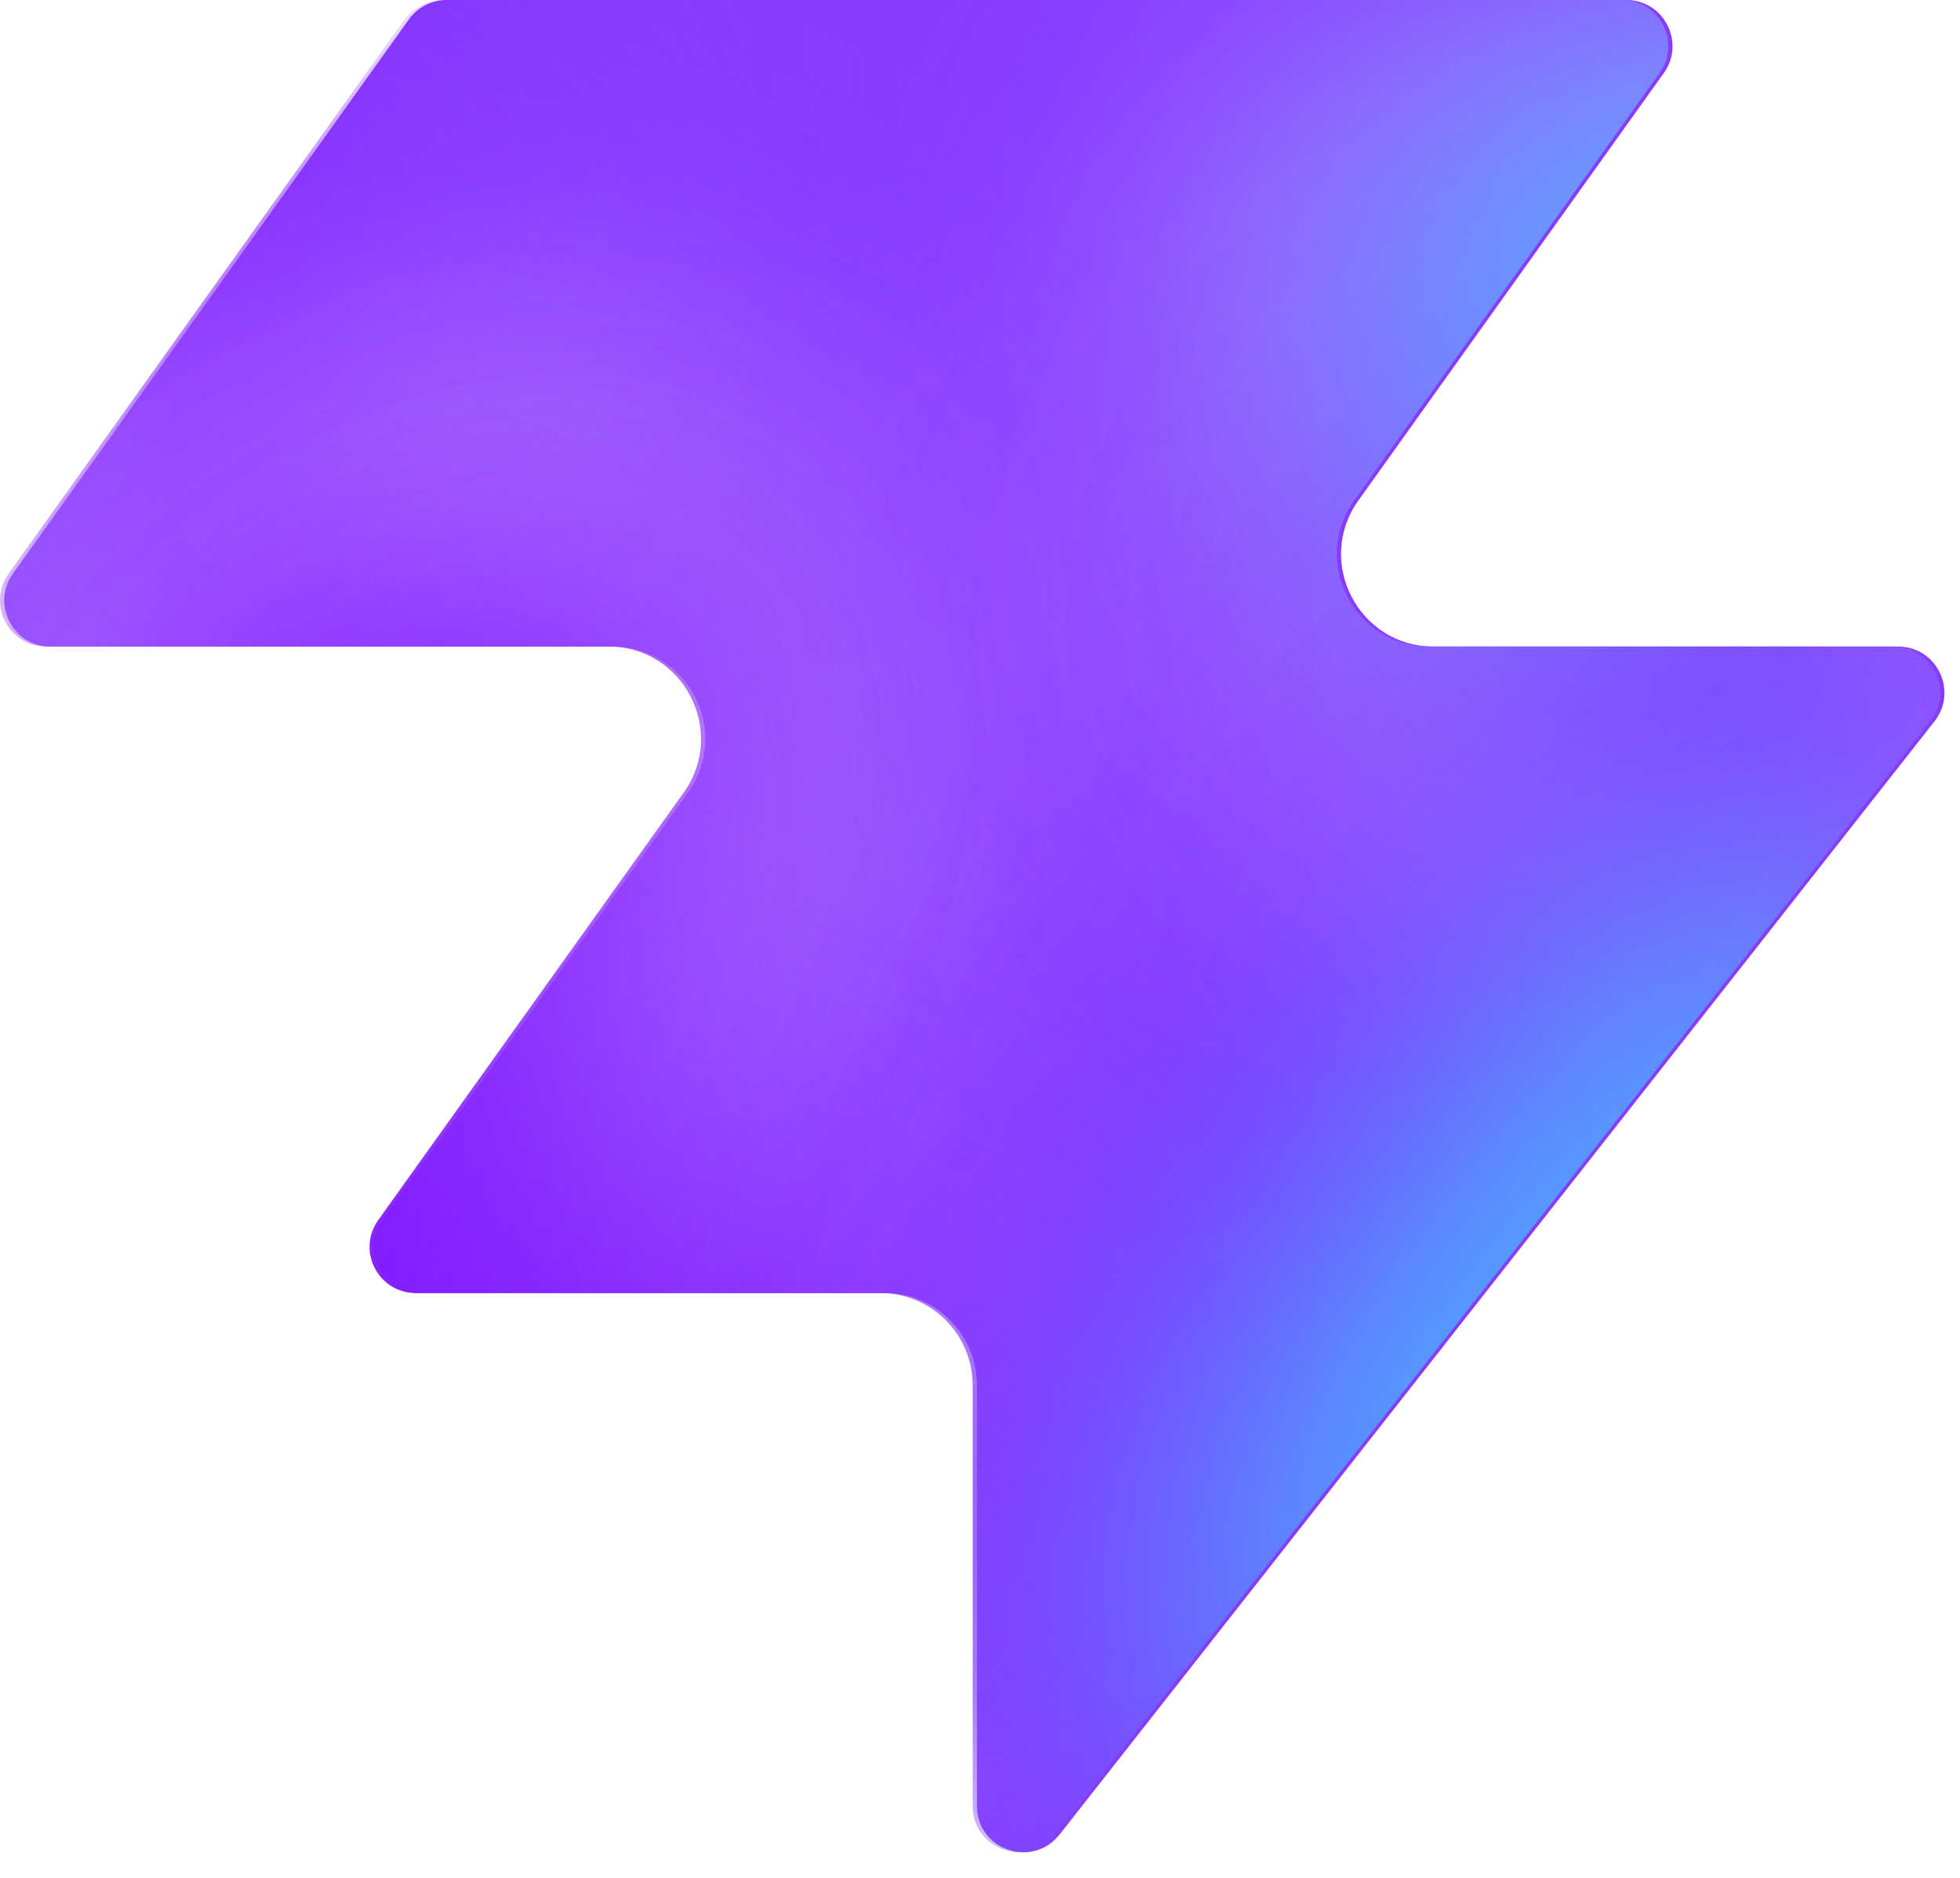
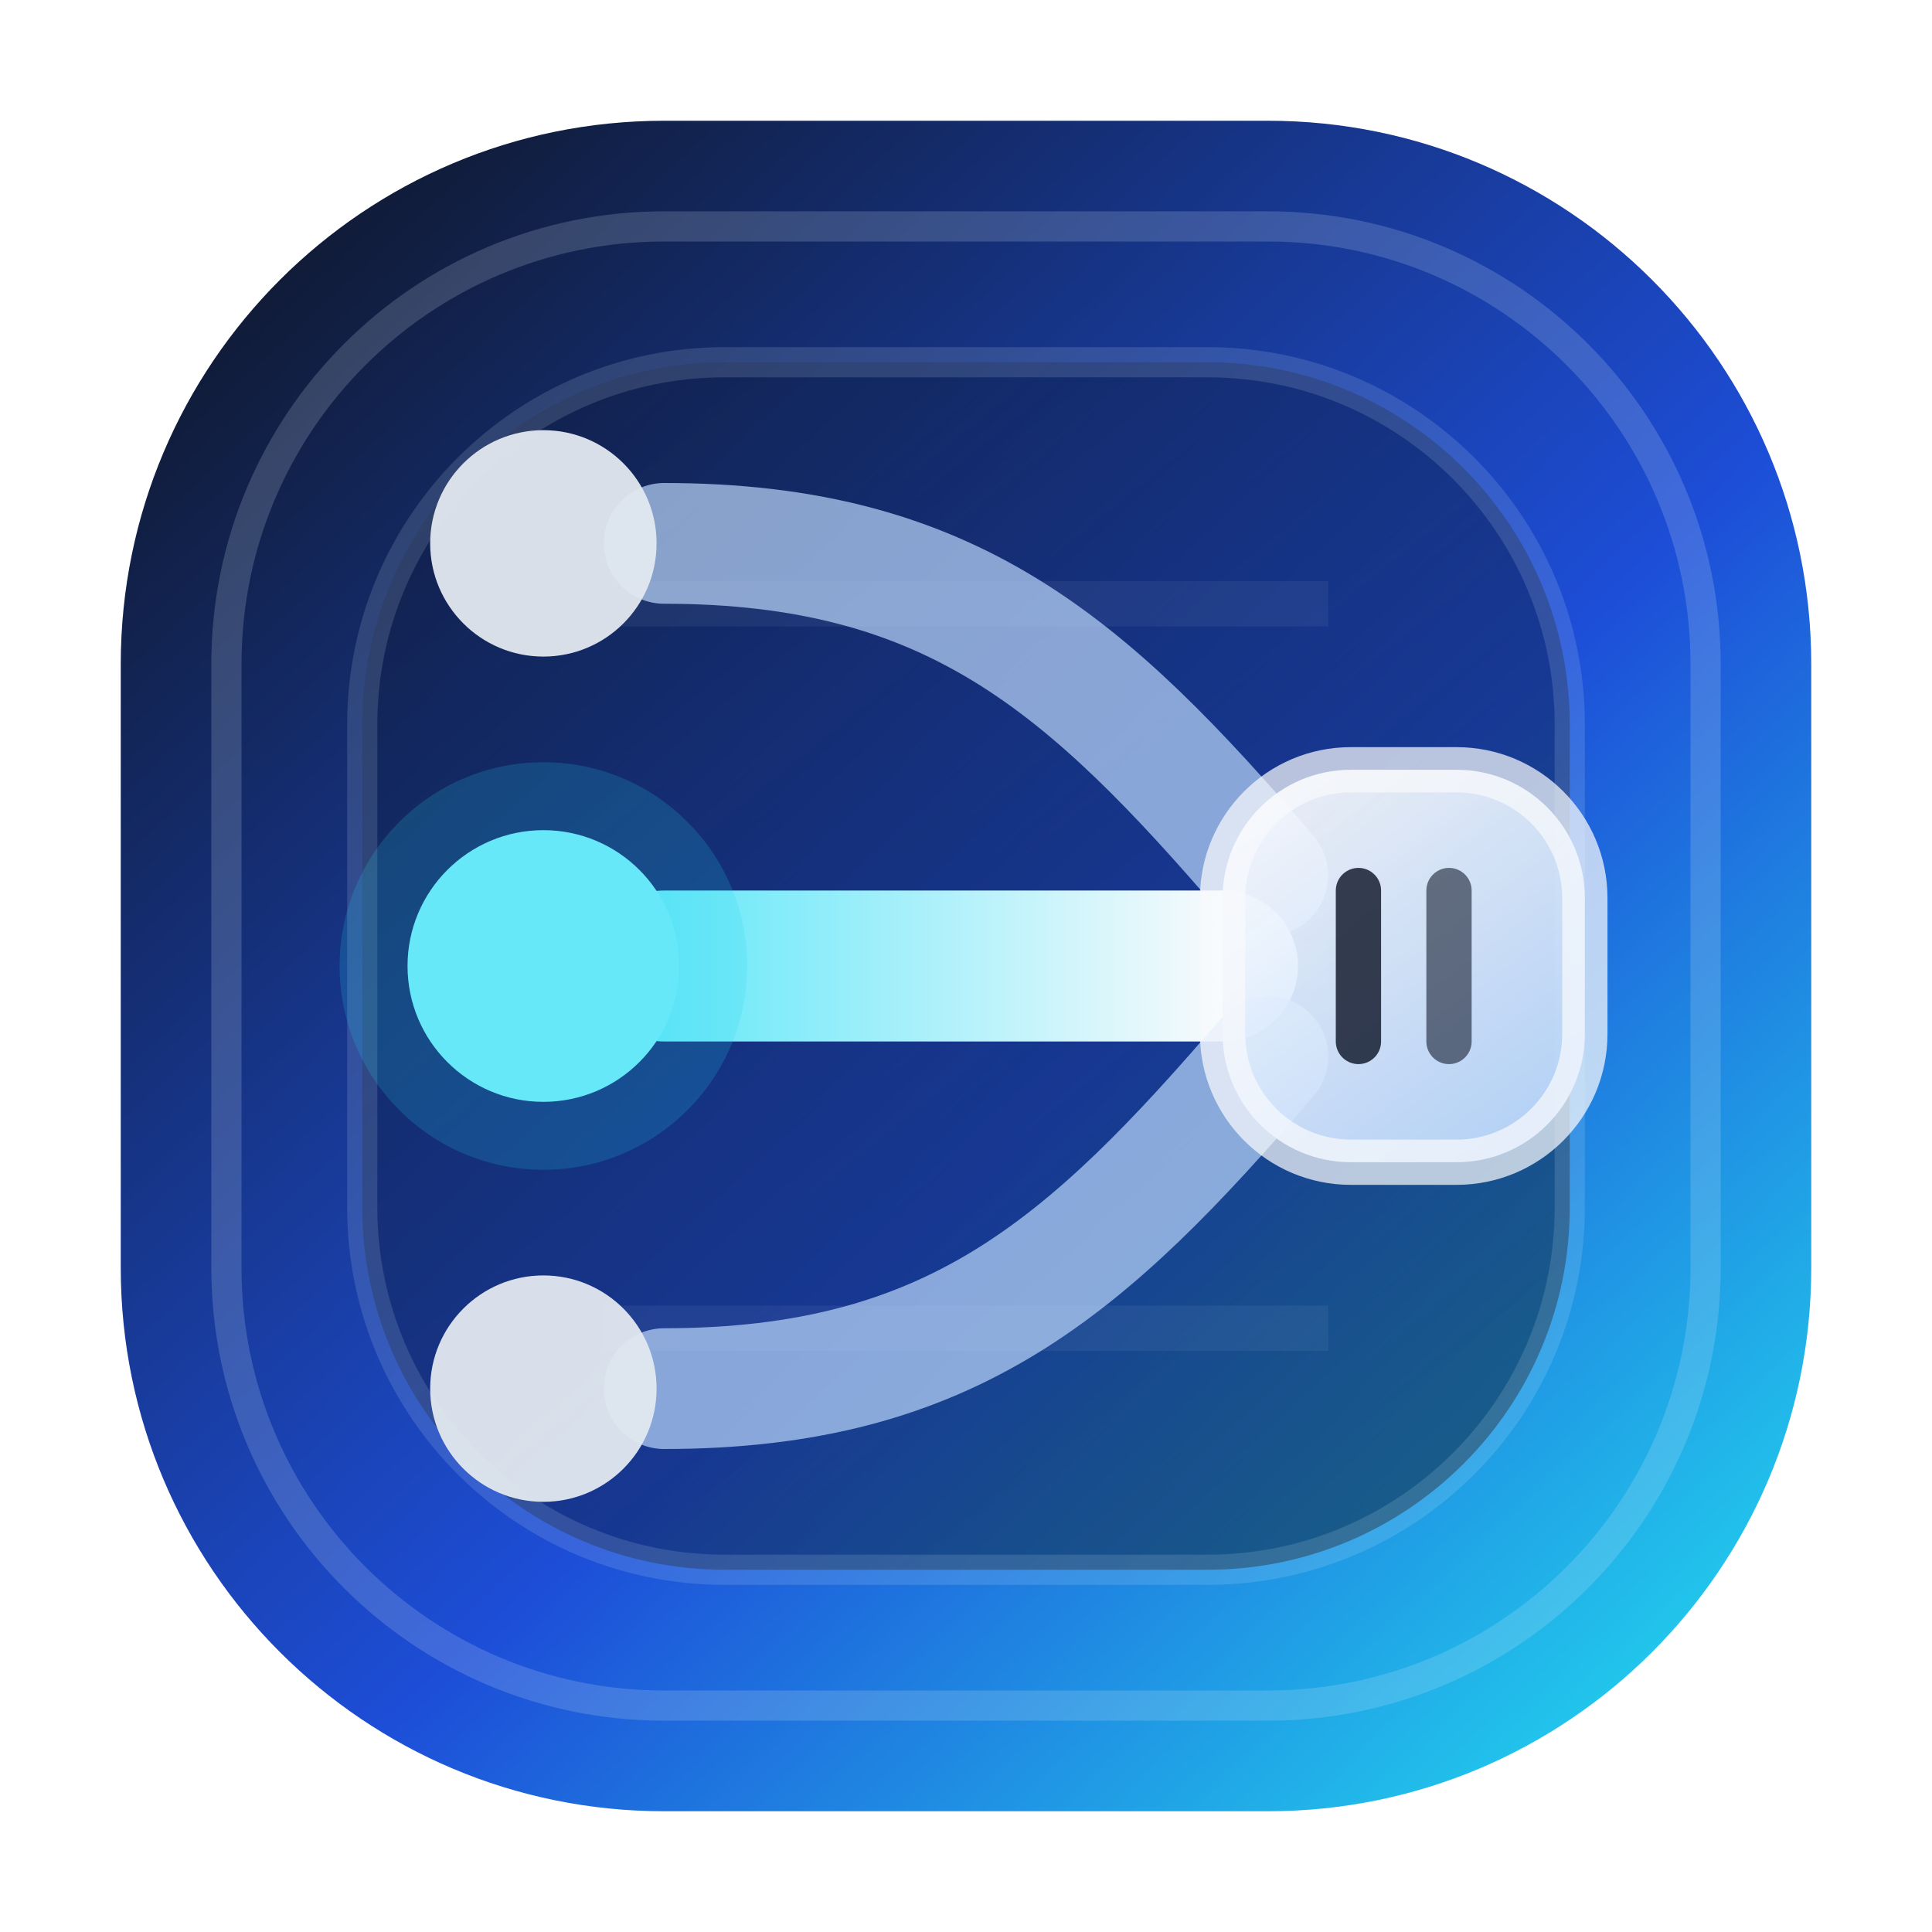
- <svg xmlns="http://www.w3.org/2000/svg" width="48" height="46" fill="none" viewBox="0 0 48 46">
-   <path fill="#863bff" d="M25.946 44.938c-.664.845-2.021.375-2.021-.698V33.937a2.26 2.26 0 0 0-2.262-2.262H10.287c-.92 0-1.456-1.04-.92-1.788l7.48-10.471c1.07-1.497 0-3.578-1.842-3.578H1.237c-.92 0-1.456-1.04-.92-1.788L10.013.474c.214-.297.556-.474.92-.474h28.894c.92 0 1.456 1.04.92 1.788l-7.48 10.471c-1.07 1.498 0 3.579 1.842 3.579h11.377c.943 0 1.473 1.088.89 1.83L25.947 44.94z" style="fill:#863bff;fill:color(display-p3 .525 .23 1);fill-opacity:1" />
-   <mask id="a" width="48" height="46" x="0" y="0" maskUnits="userSpaceOnUse" style="mask-type:alpha">
-     <path fill="#000" d="M25.842 44.938c-.664.844-2.021.375-2.021-.698V33.937a2.26 2.26 0 0 0-2.262-2.262H10.183c-.92 0-1.456-1.04-.92-1.788l7.48-10.471c1.07-1.498 0-3.579-1.842-3.579H1.133c-.92 0-1.456-1.04-.92-1.787L9.91.473c.214-.297.556-.474.92-.474h28.894c.92 0 1.456 1.04.92 1.788l-7.48 10.471c-1.07 1.498 0 3.578 1.842 3.578h11.377c.943 0 1.473 1.088.89 1.832L25.843 44.94z" style="fill:#000;fill-opacity:1" />
-   </mask>
-   <g mask="url(#a)">
-     <g filter="url(#b)">
-       <ellipse cx="5.508" cy="14.704" fill="#ede6ff" rx="5.508" ry="14.704" style="fill:#ede6ff;fill:color(display-p3 .927 .903 1);fill-opacity:1" transform="matrix(.00324 1 1 -.00324 -4.47 31.516)" />
-     </g>
-     <g filter="url(#c)">
-       <ellipse cx="10.399" cy="29.851" fill="#ede6ff" rx="10.399" ry="29.851" style="fill:#ede6ff;fill:color(display-p3 .927 .903 1);fill-opacity:1" transform="matrix(.00324 1 1 -.00324 -39.328 7.883)" />
-     </g>
-     <g filter="url(#d)">
-       <ellipse cx="5.508" cy="30.487" fill="#7e14ff" rx="5.508" ry="30.487" style="fill:#7e14ff;fill:color(display-p3 .492 .077 1);fill-opacity:1" transform="rotate(89.814 -25.913 -14.639)scale(1 -1)" />
-     </g>
-     <g filter="url(#e)">
-       <ellipse cx="5.508" cy="30.599" fill="#7e14ff" rx="5.508" ry="30.599" style="fill:#7e14ff;fill:color(display-p3 .492 .077 1);fill-opacity:1" transform="rotate(89.814 -32.644 -3.334)scale(1 -1)" />
-     </g>
-     <g filter="url(#f)">
-       <ellipse cx="5.508" cy="30.599" fill="#7e14ff" rx="5.508" ry="30.599" style="fill:#7e14ff;fill:color(display-p3 .492 .077 1);fill-opacity:1" transform="matrix(.00324 1 1 -.00324 -34.34 30.47)" />
-     </g>
-     <g filter="url(#g)">
-       <ellipse cx="14.072" cy="22.078" fill="#ede6ff" rx="14.072" ry="22.078" style="fill:#ede6ff;fill:color(display-p3 .927 .903 1);fill-opacity:1" transform="rotate(93.35 24.506 48.493)scale(-1 1)" />
-     </g>
-     <g filter="url(#h)">
-       <ellipse cx="3.47" cy="21.501" fill="#7e14ff" rx="3.47" ry="21.501" style="fill:#7e14ff;fill:color(display-p3 .492 .077 1);fill-opacity:1" transform="rotate(89.009 28.708 47.59)scale(-1 1)" />
-     </g>
-     <g filter="url(#i)">
-       <ellipse cx="3.47" cy="21.501" fill="#7e14ff" rx="3.47" ry="21.501" style="fill:#7e14ff;fill:color(display-p3 .492 .077 1);fill-opacity:1" transform="rotate(89.009 28.708 47.59)scale(-1 1)" />
-     </g>
-     <g filter="url(#j)">
-       <ellipse cx=".387" cy="8.972" fill="#7e14ff" rx="4.407" ry="29.108" style="fill:#7e14ff;fill:color(display-p3 .492 .077 1);fill-opacity:1" transform="rotate(39.51 .387 8.972)" />
-     </g>
-     <g filter="url(#k)">
-       <ellipse cx="47.523" cy="-6.092" fill="#7e14ff" rx="4.407" ry="29.108" style="fill:#7e14ff;fill:color(display-p3 .492 .077 1);fill-opacity:1" transform="rotate(37.892 47.523 -6.092)" />
-     </g>
-     <g filter="url(#l)">
-       <ellipse cx="41.412" cy="6.333" fill="#47bfff" rx="5.971" ry="9.665" style="fill:#47bfff;fill:color(display-p3 .28 .748 1);fill-opacity:1" transform="rotate(37.892 41.412 6.333)" />
-     </g>
-     <g filter="url(#m)">
-       <ellipse cx="-1.879" cy="38.332" fill="#7e14ff" rx="4.407" ry="29.108" style="fill:#7e14ff;fill:color(display-p3 .492 .077 1);fill-opacity:1" transform="rotate(37.892 -1.88 38.332)" />
-     </g>
-     <g filter="url(#n)">
-       <ellipse cx="-1.879" cy="38.332" fill="#7e14ff" rx="4.407" ry="29.108" style="fill:#7e14ff;fill:color(display-p3 .492 .077 1);fill-opacity:1" transform="rotate(37.892 -1.88 38.332)" />
-     </g>
-     <g filter="url(#o)">
-       <ellipse cx="35.651" cy="29.907" fill="#7e14ff" rx="4.407" ry="29.108" style="fill:#7e14ff;fill:color(display-p3 .492 .077 1);fill-opacity:1" transform="rotate(37.892 35.651 29.907)" />
-     </g>
-     <g filter="url(#p)">
-       <ellipse cx="38.418" cy="32.4" fill="#47bfff" rx="5.971" ry="15.297" style="fill:#47bfff;fill:color(display-p3 .28 .748 1);fill-opacity:1" transform="rotate(37.892 38.418 32.4)" />
-     </g>
-   </g>
+ <svg xmlns="http://www.w3.org/2000/svg" viewBox="0 0 64 64" fill="none">
  <defs>
-     <filter id="b" width="60.045" height="41.654" x="-19.77" y="16.149" color-interpolation-filters="sRGB" filterUnits="userSpaceOnUse">
-       <feFlood flood-opacity="0" result="BackgroundImageFix" />
-       <feBlend in="SourceGraphic" in2="BackgroundImageFix" result="shape" />
-       <feGaussianBlur result="effect1_foregroundBlur_2002_17158" stdDeviation="7.659" />
-     </filter>
-     <filter id="c" width="90.34" height="51.437" x="-54.613" y="-7.533" color-interpolation-filters="sRGB" filterUnits="userSpaceOnUse">
-       <feFlood flood-opacity="0" result="BackgroundImageFix" />
-       <feBlend in="SourceGraphic" in2="BackgroundImageFix" result="shape" />
-       <feGaussianBlur result="effect1_foregroundBlur_2002_17158" stdDeviation="7.659" />
-     </filter>
-     <filter id="d" width="79.355" height="29.4" x="-49.64" y="2.03" color-interpolation-filters="sRGB" filterUnits="userSpaceOnUse">
-       <feFlood flood-opacity="0" result="BackgroundImageFix" />
-       <feBlend in="SourceGraphic" in2="BackgroundImageFix" result="shape" />
-       <feGaussianBlur result="effect1_foregroundBlur_2002_17158" stdDeviation="4.596" />
-     </filter>
-     <filter id="e" width="79.579" height="29.4" x="-45.045" y="20.029" color-interpolation-filters="sRGB" filterUnits="userSpaceOnUse">
-       <feFlood flood-opacity="0" result="BackgroundImageFix" />
-       <feBlend in="SourceGraphic" in2="BackgroundImageFix" result="shape" />
-       <feGaussianBlur result="effect1_foregroundBlur_2002_17158" stdDeviation="4.596" />
-     </filter>
-     <filter id="f" width="79.579" height="29.4" x="-43.513" y="21.178" color-interpolation-filters="sRGB" filterUnits="userSpaceOnUse">
-       <feFlood flood-opacity="0" result="BackgroundImageFix" />
-       <feBlend in="SourceGraphic" in2="BackgroundImageFix" result="shape" />
-       <feGaussianBlur result="effect1_foregroundBlur_2002_17158" stdDeviation="4.596" />
-     </filter>
-     <filter id="g" width="74.749" height="58.852" x="15.756" y="-17.901" color-interpolation-filters="sRGB" filterUnits="userSpaceOnUse">
-       <feFlood flood-opacity="0" result="BackgroundImageFix" />
-       <feBlend in="SourceGraphic" in2="BackgroundImageFix" result="shape" />
-       <feGaussianBlur result="effect1_foregroundBlur_2002_17158" stdDeviation="7.659" />
-     </filter>
-     <filter id="h" width="61.377" height="25.362" x="23.548" y="2.284" color-interpolation-filters="sRGB" filterUnits="userSpaceOnUse">
-       <feFlood flood-opacity="0" result="BackgroundImageFix" />
-       <feBlend in="SourceGraphic" in2="BackgroundImageFix" result="shape" />
-       <feGaussianBlur result="effect1_foregroundBlur_2002_17158" stdDeviation="4.596" />
-     </filter>
-     <filter id="i" width="61.377" height="25.362" x="23.548" y="2.284" color-interpolation-filters="sRGB" filterUnits="userSpaceOnUse">
-       <feFlood flood-opacity="0" result="BackgroundImageFix" />
-       <feBlend in="SourceGraphic" in2="BackgroundImageFix" result="shape" />
-       <feGaussianBlur result="effect1_foregroundBlur_2002_17158" stdDeviation="4.596" />
-     </filter>
-     <filter id="j" width="56.045" height="63.649" x="-27.636" y="-22.853" color-interpolation-filters="sRGB" filterUnits="userSpaceOnUse">
-       <feFlood flood-opacity="0" result="BackgroundImageFix" />
-       <feBlend in="SourceGraphic" in2="BackgroundImageFix" result="shape" />
-       <feGaussianBlur result="effect1_foregroundBlur_2002_17158" stdDeviation="4.596" />
-     </filter>
-     <filter id="k" width="54.814" height="64.646" x="20.116" y="-38.415" color-interpolation-filters="sRGB" filterUnits="userSpaceOnUse">
-       <feFlood flood-opacity="0" result="BackgroundImageFix" />
-       <feBlend in="SourceGraphic" in2="BackgroundImageFix" result="shape" />
-       <feGaussianBlur result="effect1_foregroundBlur_2002_17158" stdDeviation="4.596" />
-     </filter>
-     <filter id="l" width="33.541" height="35.313" x="24.641" y="-11.323" color-interpolation-filters="sRGB" filterUnits="userSpaceOnUse">
-       <feFlood flood-opacity="0" result="BackgroundImageFix" />
-       <feBlend in="SourceGraphic" in2="BackgroundImageFix" result="shape" />
-       <feGaussianBlur result="effect1_foregroundBlur_2002_17158" stdDeviation="4.596" />
-     </filter>
-     <filter id="m" width="54.814" height="64.646" x="-29.286" y="6.009" color-interpolation-filters="sRGB" filterUnits="userSpaceOnUse">
-       <feFlood flood-opacity="0" result="BackgroundImageFix" />
-       <feBlend in="SourceGraphic" in2="BackgroundImageFix" result="shape" />
-       <feGaussianBlur result="effect1_foregroundBlur_2002_17158" stdDeviation="4.596" />
-     </filter>
-     <filter id="n" width="54.814" height="64.646" x="-29.286" y="6.009" color-interpolation-filters="sRGB" filterUnits="userSpaceOnUse">
-       <feFlood flood-opacity="0" result="BackgroundImageFix" />
-       <feBlend in="SourceGraphic" in2="BackgroundImageFix" result="shape" />
-       <feGaussianBlur result="effect1_foregroundBlur_2002_17158" stdDeviation="4.596" />
-     </filter>
-     <filter id="o" width="54.814" height="64.646" x="8.244" y="-2.416" color-interpolation-filters="sRGB" filterUnits="userSpaceOnUse">
-       <feFlood flood-opacity="0" result="BackgroundImageFix" />
-       <feBlend in="SourceGraphic" in2="BackgroundImageFix" result="shape" />
-       <feGaussianBlur result="effect1_foregroundBlur_2002_17158" stdDeviation="4.596" />
-     </filter>
-     <filter id="p" width="39.409" height="43.623" x="18.713" y="10.588" color-interpolation-filters="sRGB" filterUnits="userSpaceOnUse">
-       <feFlood flood-opacity="0" result="BackgroundImageFix" />
-       <feBlend in="SourceGraphic" in2="BackgroundImageFix" result="shape" />
-       <feGaussianBlur result="effect1_foregroundBlur_2002_17158" stdDeviation="4.596" />
-     </filter>
+     <linearGradient id="board-bg" x1="8" y1="6" x2="56" y2="58" gradientUnits="userSpaceOnUse">
+       <stop stop-color="#0F172A" />
+       <stop offset="0.58" stop-color="#1D4ED8" />
+       <stop offset="1" stop-color="#22D3EE" />
+     </linearGradient>
+     <linearGradient id="board-panel" x1="16" y1="12" x2="48" y2="52" gradientUnits="userSpaceOnUse">
+       <stop stop-color="#0B1120" stop-opacity="0.22" />
+       <stop offset="1" stop-color="#0F172A" stop-opacity="0.5" />
+     </linearGradient>
+     <linearGradient id="board-route" x1="22" y1="32" x2="40.5" y2="32" gradientUnits="userSpaceOnUse">
+       <stop stop-color="#67E8F9" />
+       <stop offset="1" stop-color="#F8FAFC" />
+     </linearGradient>
+     <linearGradient id="board-hub" x1="42" y1="26" x2="51" y2="38" gradientUnits="userSpaceOnUse">
+       <stop stop-color="#F8FAFC" stop-opacity="0.94" />
+       <stop offset="1" stop-color="#BFDBFE" stop-opacity="0.92" />
+     </linearGradient>
  </defs>
+   <rect x="4" y="4" width="56" height="56" rx="18" fill="url(#board-bg)" />
+   <rect x="7.5" y="7.5" width="49" height="49" rx="14.5" stroke="#E0F2FE" stroke-opacity="0.18" />
+   <rect x="12" y="12" width="40" height="40" rx="12" fill="url(#board-panel)" stroke="#E0F2FE" stroke-opacity="0.14" />
+   <path d="M20 20H44" stroke="#E0F2FE" stroke-opacity="0.06" stroke-width="1.5" />
+   <path d="M20 32H44" stroke="#E0F2FE" stroke-opacity="0.08" stroke-width="1.5" />
+   <path d="M20 44H44" stroke="#E0F2FE" stroke-opacity="0.06" stroke-width="1.5" />
+   <path d="M22 18C31.5 18 36 22 42 29" stroke="#BFDBFE" stroke-opacity="0.68" stroke-width="4" stroke-linecap="round" />
+   <path d="M22 32H40.5" stroke="url(#board-route)" stroke-width="5" stroke-linecap="round" />
+   <path d="M22 46C31.5 46 36 42 42 35" stroke="#BFDBFE" stroke-opacity="0.68" stroke-width="4" stroke-linecap="round" />
+   <circle cx="18" cy="18" r="3.75" fill="#E2E8F0" fill-opacity="0.95" />
+   <circle cx="18" cy="32" r="6.75" fill="#22D3EE" fill-opacity="0.18" />
+   <circle cx="18" cy="32" r="4.5" fill="#67E8F9" />
+   <circle cx="18" cy="46" r="3.75" fill="#E2E8F0" fill-opacity="0.95" />
+   <rect x="40.5" y="25.5" width="12" height="13" rx="4.25" fill="url(#board-hub)" stroke="#F8FAFC" stroke-opacity="0.72" stroke-width="1.5" />
+   <path d="M45 29.5V34.5" stroke="#0F172A" stroke-opacity="0.82" stroke-width="1.5" stroke-linecap="round" />
+   <path d="M48 29.5V34.5" stroke="#0F172A" stroke-opacity="0.58" stroke-width="1.5" stroke-linecap="round" />
</svg>
